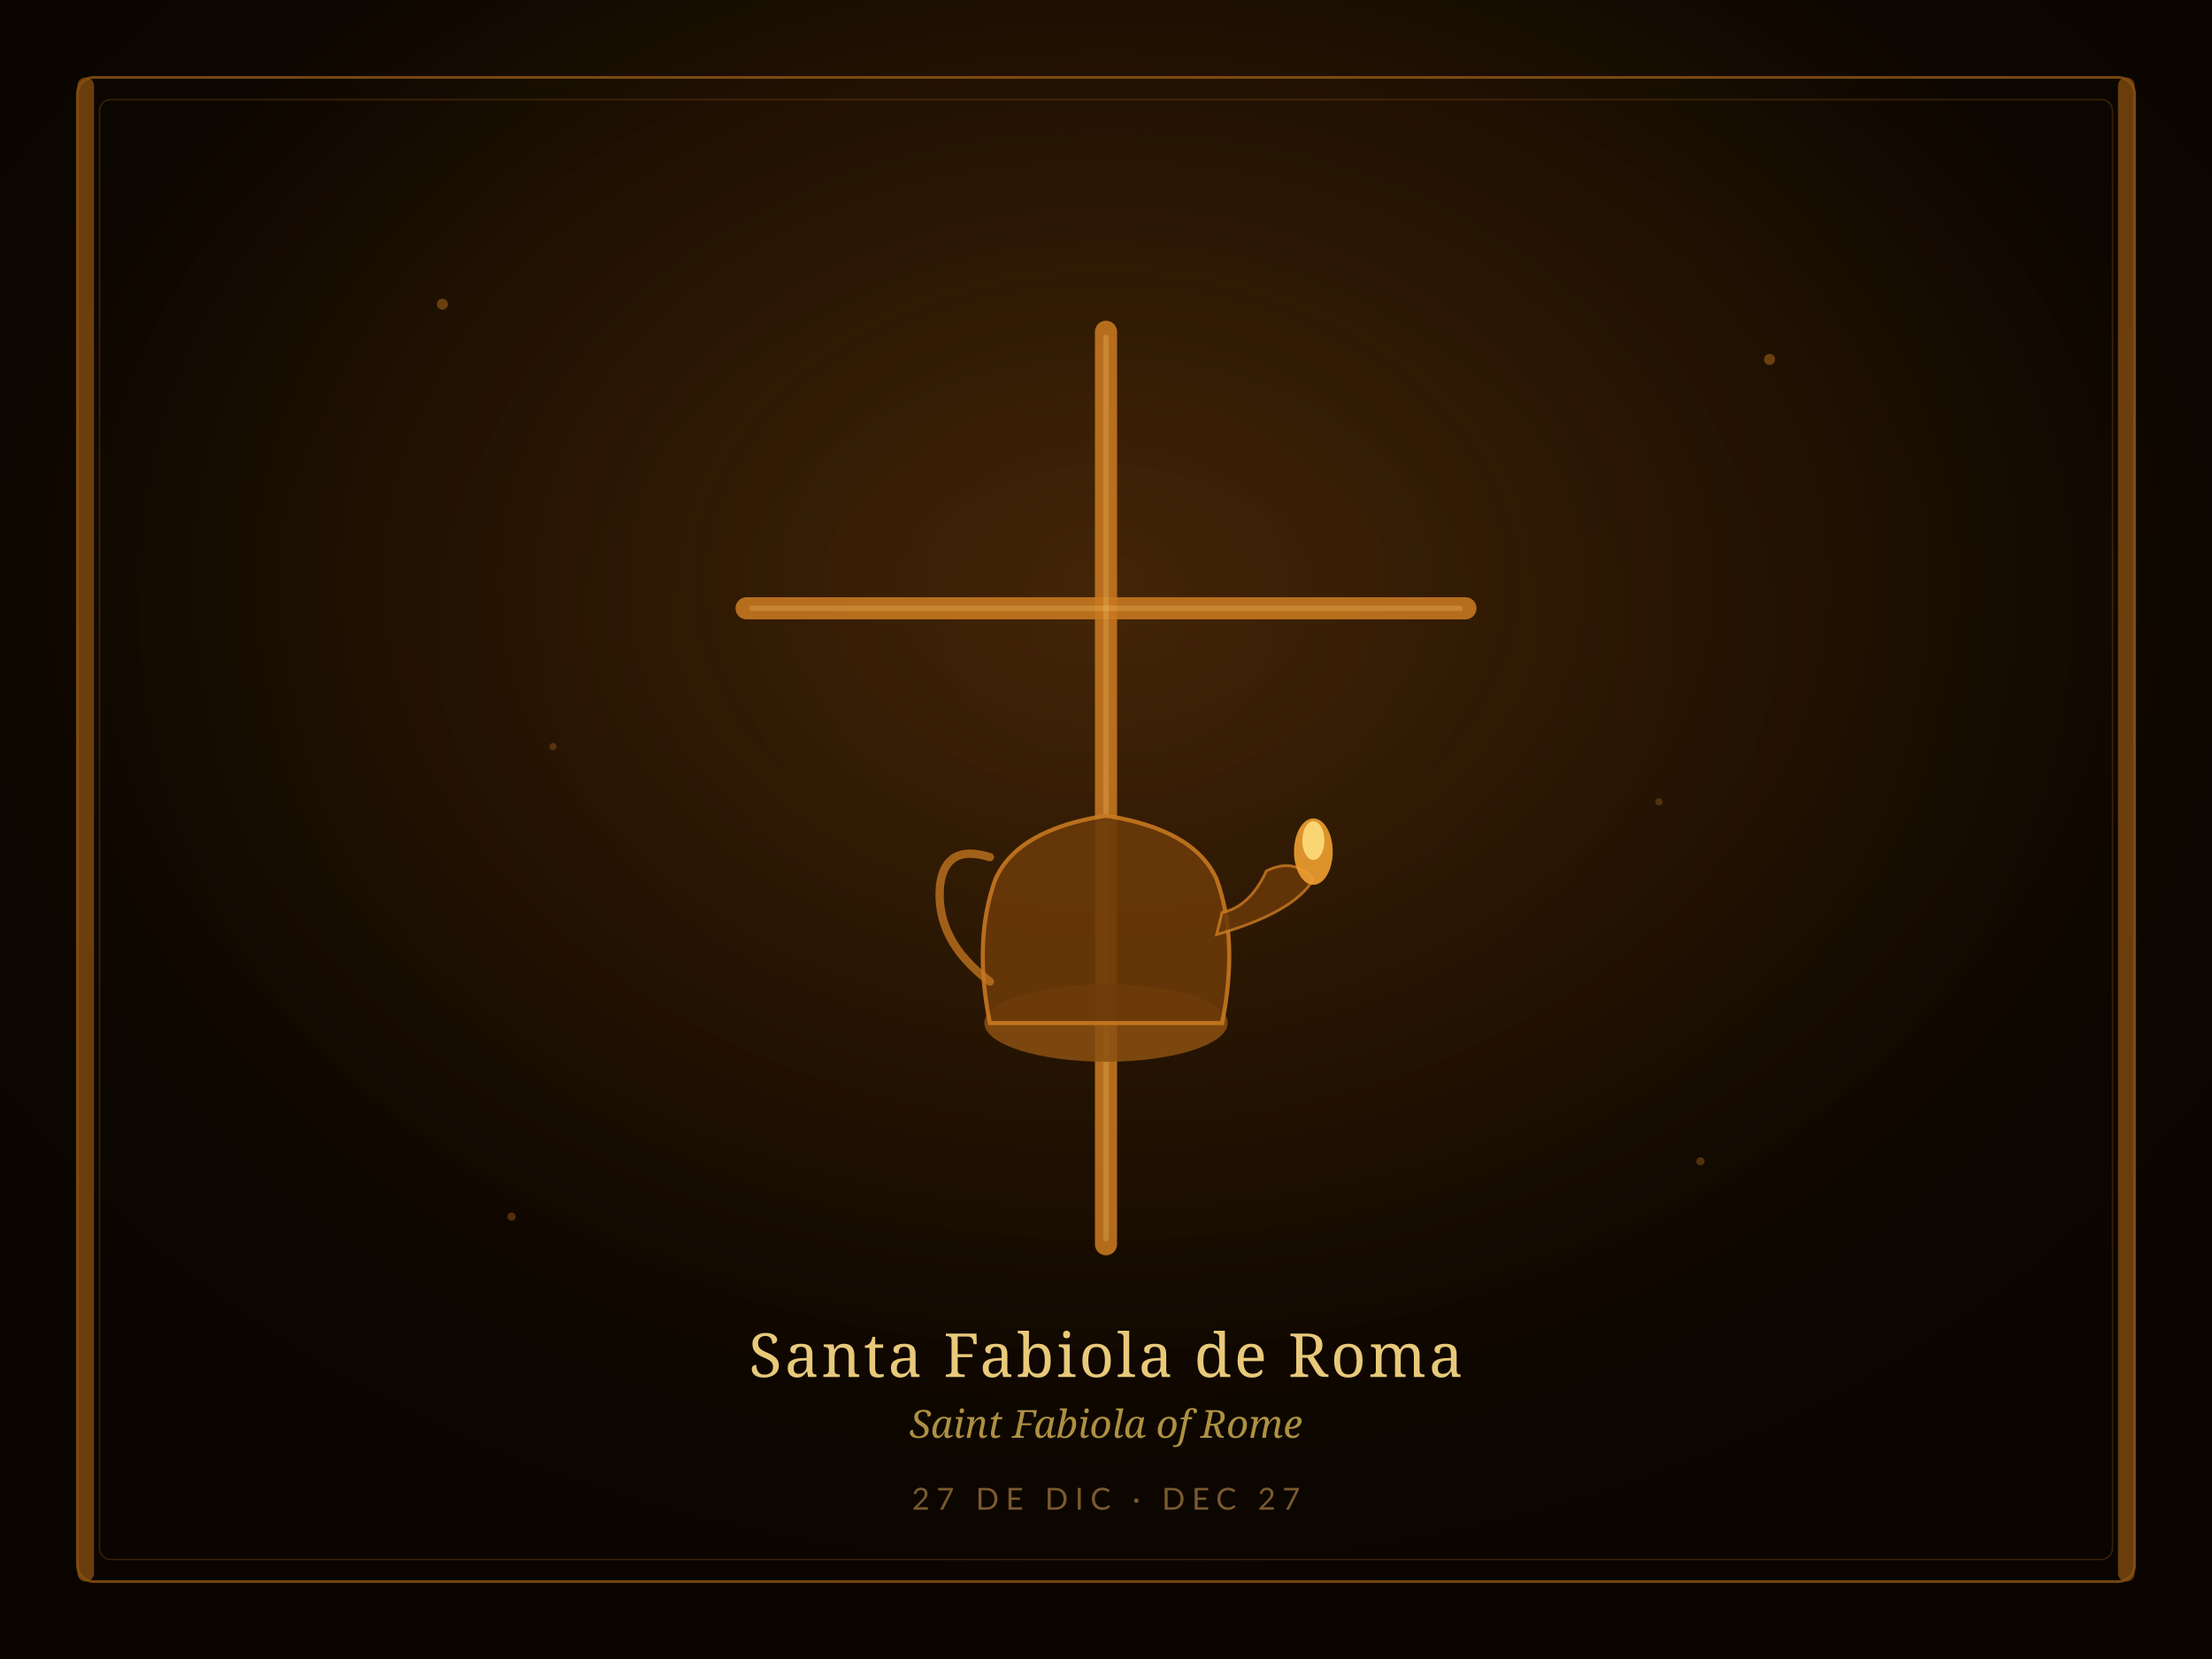
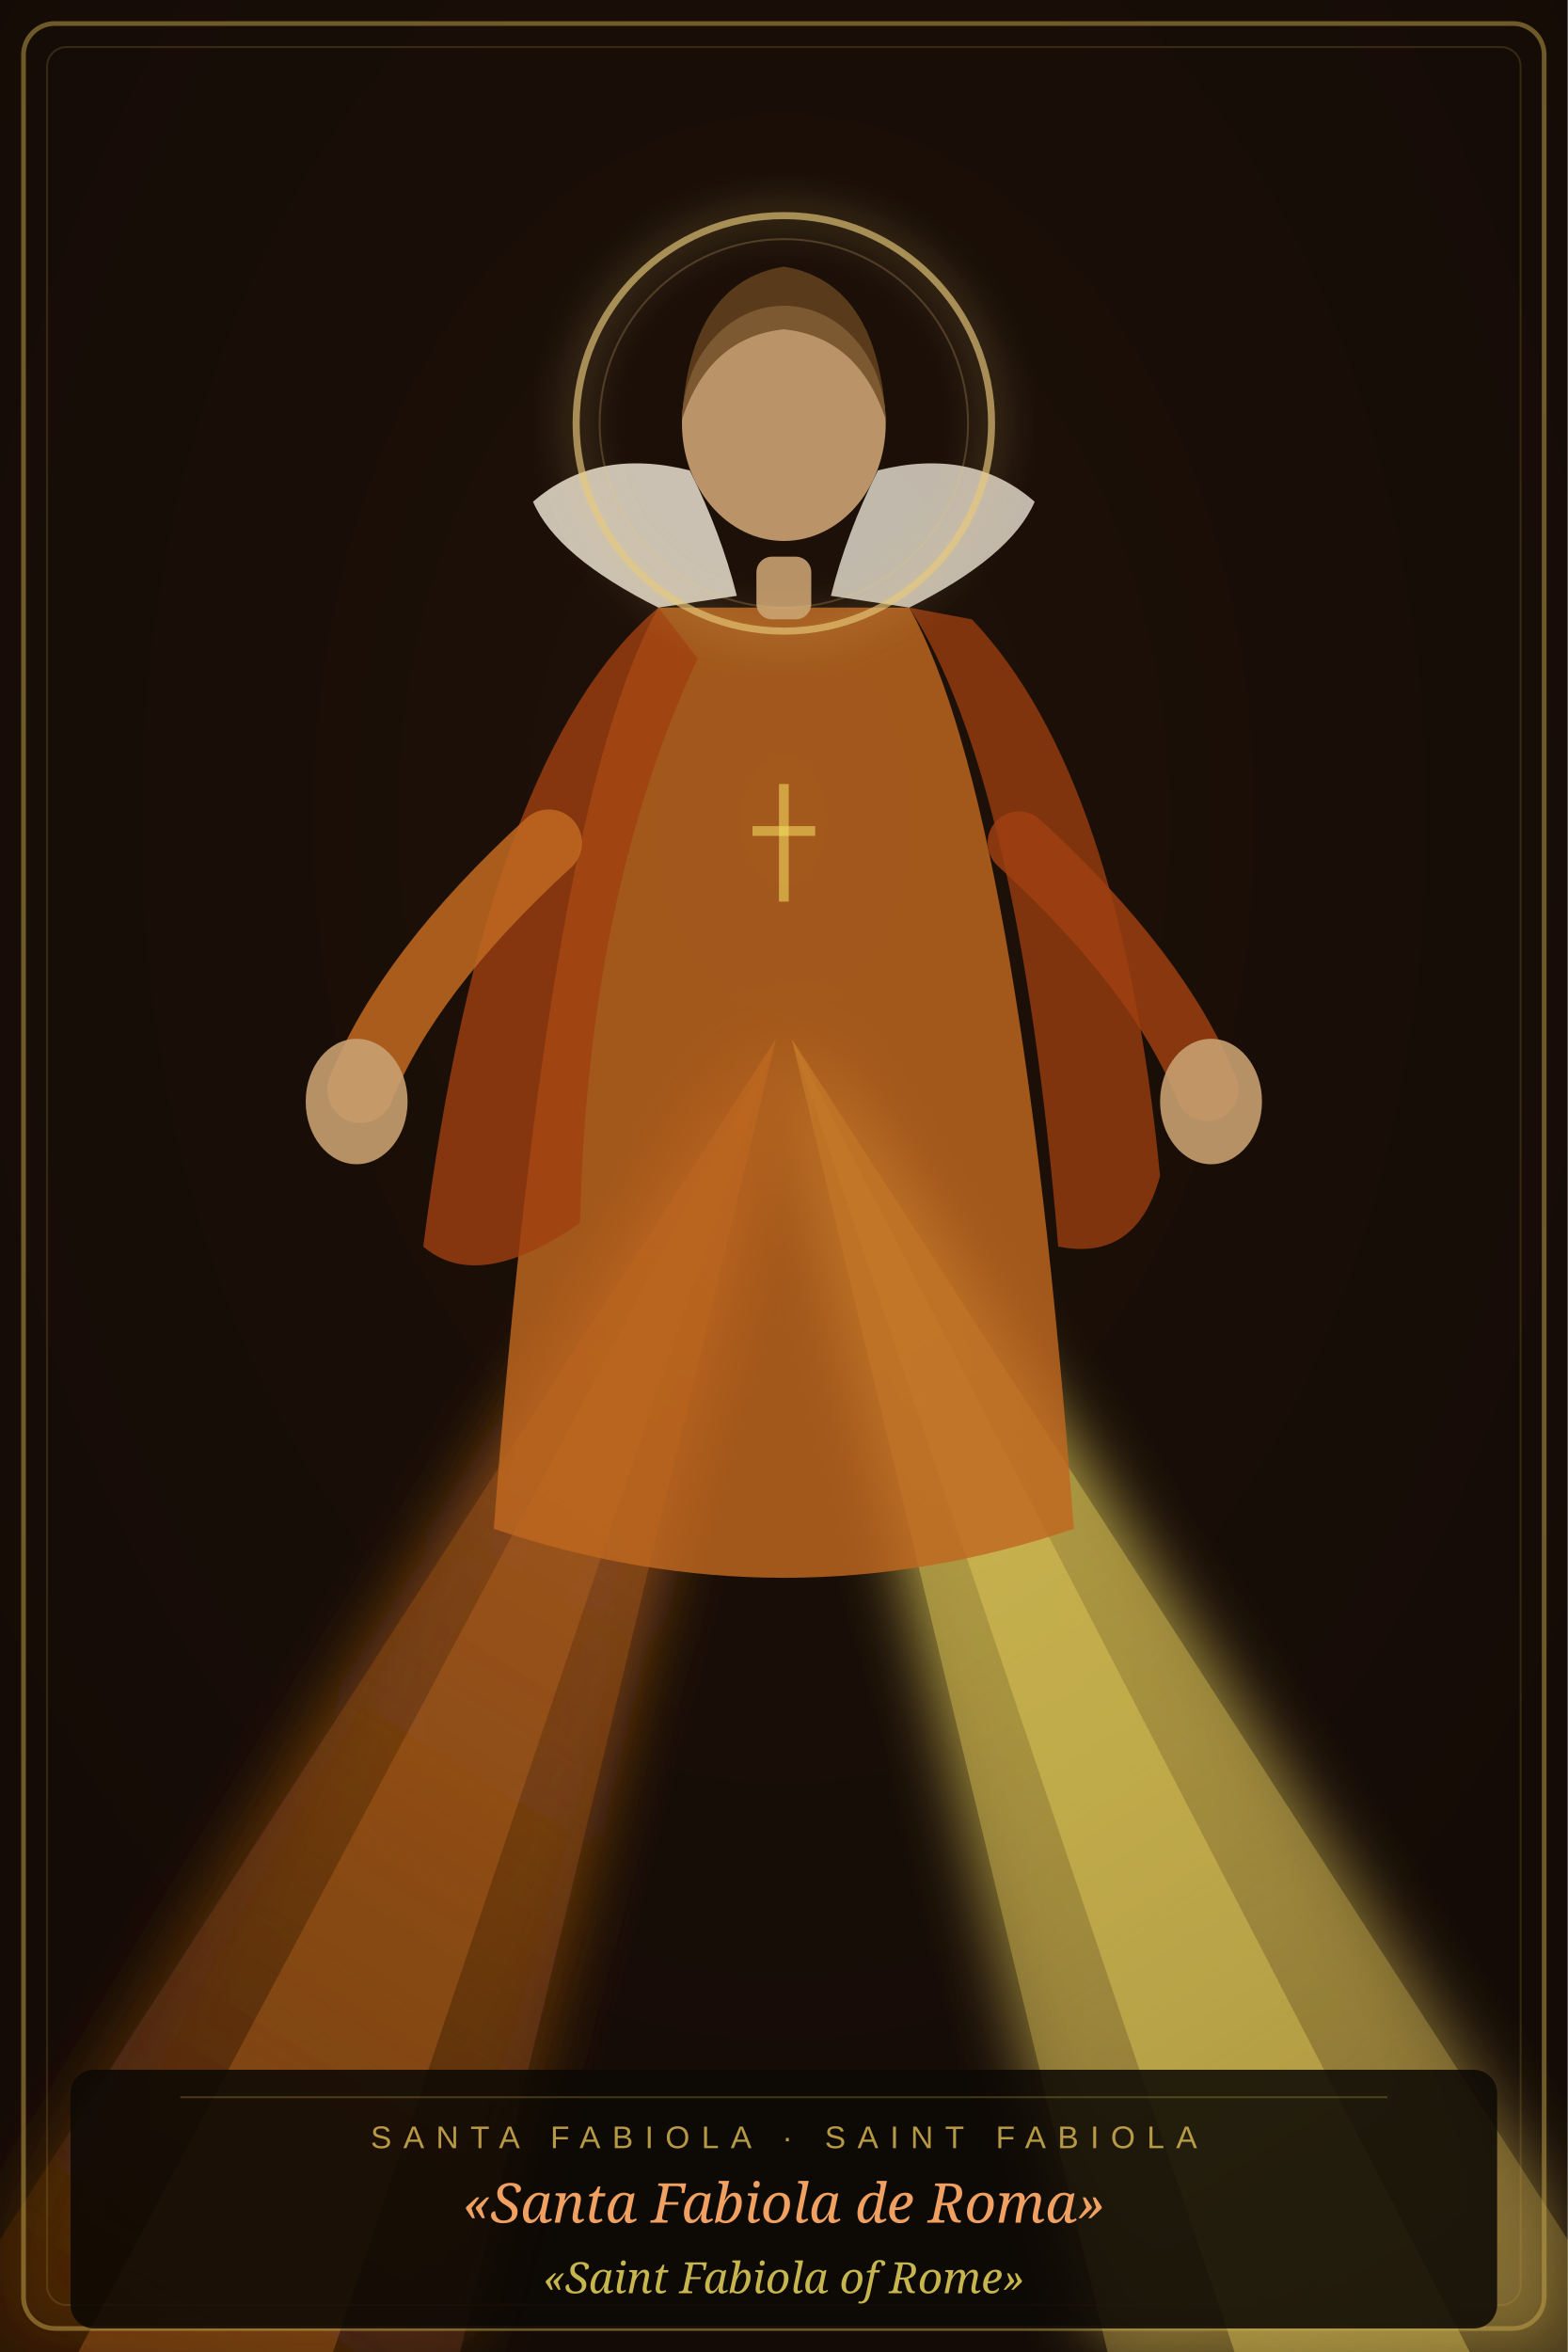
- <svg xmlns="http://www.w3.org/2000/svg" viewBox="0 0 800 600" width="800" height="600">
+ <svg xmlns="http://www.w3.org/2000/svg" viewBox="0 0 400 600">
  <defs>
-     <radialGradient id="fab-bg" cx="50%" cy="38%" r="60%">
-       <stop offset="0%" stop-color="#1e0e00" />
-       <stop offset="100%" stop-color="#0a0500" />
+     <radialGradient id="stf-bg" cx="50%" cy="35%" r="65%">
+       <stop offset="0%" stop-color="#180e08" />
+       <stop offset="100%" stop-color="#0c0804" />
    </radialGradient>
-     <radialGradient id="fab-glow" cx="50%" cy="35%" r="48%">
-       <stop offset="0%" stop-color="rgba(200,120,30,0.22)" />
-       <stop offset="100%" stop-color="rgba(200,120,30,0)" />
-     </radialGradient>
+     <linearGradient id="stf-r1" x1="50%" y1="0%" x2="10%" y2="100%">
+       <stop offset="0%" stop-color="#c06820" stop-opacity="1" />
+       <stop offset="100%" stop-color="#603008" stop-opacity="0.4" />
+     </linearGradient>
+     <linearGradient id="stf-r2" x1="50%" y1="0%" x2="90%" y2="100%">
+       <stop offset="0%" stop-color="#f5e060" stop-opacity="1" />
+       <stop offset="100%" stop-color="#c9a84c" stop-opacity="0.4" />
+     </linearGradient>
+     <filter id="stf-gl">
+       <feGaussianBlur stdDeviation="9" result="b" />
+       <feMerge>
+         <feMergeNode in="b" />
+         <feMergeNode in="b" />
+         <feMergeNode in="SourceGraphic" />
+       </feMerge>
+     </filter>
+     <filter id="stf-g2">
+       <feGaussianBlur stdDeviation="5" result="b" />
+       <feMerge>
+         <feMergeNode in="b" />
+         <feMergeNode in="SourceGraphic" />
+       </feMerge>
+     </filter>
  </defs>
-   <rect width="800" height="600" fill="url(#fab-bg)" />
-   <rect width="800" height="600" fill="url(#fab-glow)" />
-   <rect x="28" y="28" width="744" height="544" rx="6" fill="none" stroke="#c87820" stroke-width="1" stroke-opacity="0.55" />
-   <rect x="36" y="36" width="728" height="528" rx="4" fill="none" stroke="#c87820" stroke-width="0.5" stroke-opacity="0.25" />
-   <rect x="28" y="28" width="6" height="544" rx="3" fill="#8a5010" opacity="0.75" />
-   <rect x="766" y="28" width="6" height="544" rx="3" fill="#8a5010" opacity="0.75" />
-   <line x1="400" y1="120" x2="400" y2="450" stroke="#c87820" stroke-width="8" stroke-linecap="round" opacity="0.88" />
-   <line x1="270" y1="220" x2="530" y2="220" stroke="#c87820" stroke-width="8" stroke-linecap="round" opacity="0.88" />
-   <line x1="400" y1="122" x2="400" y2="448" stroke="#f0c060" stroke-width="2" stroke-linecap="round" opacity="0.30" />
-   <line x1="272" y1="220" x2="528" y2="220" stroke="#f0c060" stroke-width="2" stroke-linecap="round" opacity="0.30" />
-   <ellipse cx="400" cy="370" rx="44" ry="14" fill="#8a5010" opacity="0.85" />
-   <path d="M 358 370 Q 352 340 360 318 Q 368 300 400 295 Q 432 300 440 318 Q 448 340 442 370 Z" fill="#6a3808" stroke="#c87820" stroke-width="1.5" opacity="0.90" />
-   <path d="M 440 338 Q 468 330 475 318 Q 468 310 458 315 Q 452 328 442 330 Z" fill="#6a3808" stroke="#c87820" stroke-width="1" opacity="0.85" />
-   <ellipse cx="475" cy="308" rx="7" ry="12" fill="#f0a030" opacity="0.9" />
-   <ellipse cx="475" cy="304" rx="4" ry="7" fill="#ffe080" opacity="0.85" />
-   <path d="M 358 355 Q 338 340 340 320 Q 342 305 358 310" fill="none" stroke="#c87820" stroke-width="3" stroke-linecap="round" opacity="0.75" />
-   <circle cx="160" cy="110" r="2" fill="#c87820" opacity="0.45" />
-   <circle cx="640" cy="130" r="2" fill="#c87820" opacity="0.45" />
-   <circle cx="185" cy="440" r="1.5" fill="#c87820" opacity="0.35" />
-   <circle cx="615" cy="420" r="1.5" fill="#c87820" opacity="0.35" />
-   <circle cx="200" cy="270" r="1.3" fill="#c87820" opacity="0.30" />
-   <circle cx="600" cy="290" r="1.3" fill="#c87820" opacity="0.30" />
-   <text x="400" y="498" text-anchor="middle" font-family="Georgia, serif" font-size="22" fill="#e8c97a" letter-spacing="1">Santa Fabiola de Roma</text>
-   <text x="400" y="520" text-anchor="middle" font-family="Georgia, serif" font-size="14" fill="#c9a84c" font-style="italic" opacity="0.85">Saint Fabiola of Rome</text>
-   <text x="400" y="546" text-anchor="middle" font-family="Lato, sans-serif" font-size="11" fill="#7a5a30" letter-spacing="2.5">27 DE DIC · DEC 27</text>
+   <rect width="400" height="600" fill="url(#stf-bg)" />
+   <rect width="400" height="600" fill="#602810" opacity="0.10" />
+   <polygon points="198,265 -25,610 115,610" fill="url(#stf-r1)" filter="url(#stf-gl)" opacity="0.72" />
+   <polygon points="198,265 20,600  85,600" fill="#c06820" opacity="0.36" />
+   <polygon points="202,265 425,610 285,610" fill="url(#stf-r2)" filter="url(#stf-gl)" opacity="0.70" />
+   <polygon points="202,265 375,600 315,600" fill="#f5e060" opacity="0.34" />
+   <path d="M168,155 Q140,205 126,390 Q200,415 274,390 Q260,205 232,155 Z" fill="#c06820" opacity="0.82" />
+   <path d="M168,155 Q124,192 108,318 Q122,330 148,312 Q150,228 178,168 Z" fill="#a04010" opacity="0.80" />
+   <path d="M232,155 Q260,198 270,318 Q290,322 296,300 Q286,198 248,158 Z" fill="#a04010" opacity="0.75" />
+   <path d="M140,215 Q104,248 92,278" stroke="#c06820" stroke-width="17" fill="none" stroke-linecap="round" opacity="0.86" />
+   <path d="M260,215 Q296,248 308,278" stroke="#a04010" stroke-width="16" fill="none" stroke-linecap="round" opacity="0.82" />
+   <ellipse cx="91" cy="281" rx="13" ry="16" fill="#c8a070" opacity="0.9" />
+   <ellipse cx="309" cy="281" rx="13" ry="16" fill="#c8a070" opacity="0.9" />
+   <line x1="200" y1="200" x2="200" y2="230" stroke="#f5e060" stroke-width="2.5" opacity="0.55" />
+   <line x1="192" y1="212" x2="208" y2="212" stroke="#f5e060" stroke-width="2.5" opacity="0.55" />
+   <path d="M168,155 Q142,142 136,128 Q152,114 176,120 Q184,136 188,152 Z" fill="#f0e8d8" opacity="0.82" />
+   <path d="M232,155 Q258,142 264,128 Q248,114 224,120 Q216,136 212,152 Z" fill="#f0e8d8" opacity="0.78" />
+   <rect x="193" y="142" width="14" height="16" rx="4" fill="#c8a070" opacity="0.9" />
+   <ellipse cx="200" cy="108" rx="26" ry="30" fill="#c8a070" opacity="0.92" />
+   <path d="M174,107 Q176,72 200,68 Q224,72 226,107 Q219,86 200,84 Q181,86 174,107 Z" fill="#6a4820" opacity="0.78" />
+   <circle cx="200" cy="108" r="53" fill="none" stroke="#e8c97a" stroke-width="1.8" stroke-opacity="0.65" filter="url(#stf-g2)" />
+   <circle cx="200" cy="108" r="47" fill="none" stroke="#e8c97a" stroke-width="0.5" stroke-opacity="0.22" />
+   <rect x="6" y="6" width="388" height="588" rx="8" fill="none" stroke="#c9a84c" stroke-width="1.2" stroke-opacity="0.5" />
+   <rect x="12" y="12" width="376" height="576" rx="5" fill="none" stroke="#c9a84c" stroke-width="0.5" stroke-opacity="0.18" />
+   <rect x="18" y="528" width="364" height="66" rx="6" fill="#0c0804" opacity="0.86" />
+   <line x1="46" y1="535" x2="354" y2="535" stroke="#c9a84c" stroke-width="0.5" stroke-opacity="0.28" />
+   <text x="200" y="548" text-anchor="middle" font-family="Arial,sans-serif" font-size="8" fill="#c9a84c" letter-spacing="3" opacity="0.9">SANTA FABIOLA  ·  SAINT FABIOLA</text>
+   <text x="200" y="567" text-anchor="middle" font-family="Georgia,serif" font-size="14" fill="#f0a060" font-style="italic">«Santa Fabiola de Roma»</text>
+   <text x="200" y="585" text-anchor="middle" font-family="Georgia,serif" font-size="11" fill="#f5e060" font-style="italic" opacity="0.8">«Saint Fabiola of Rome»</text>
</svg>
